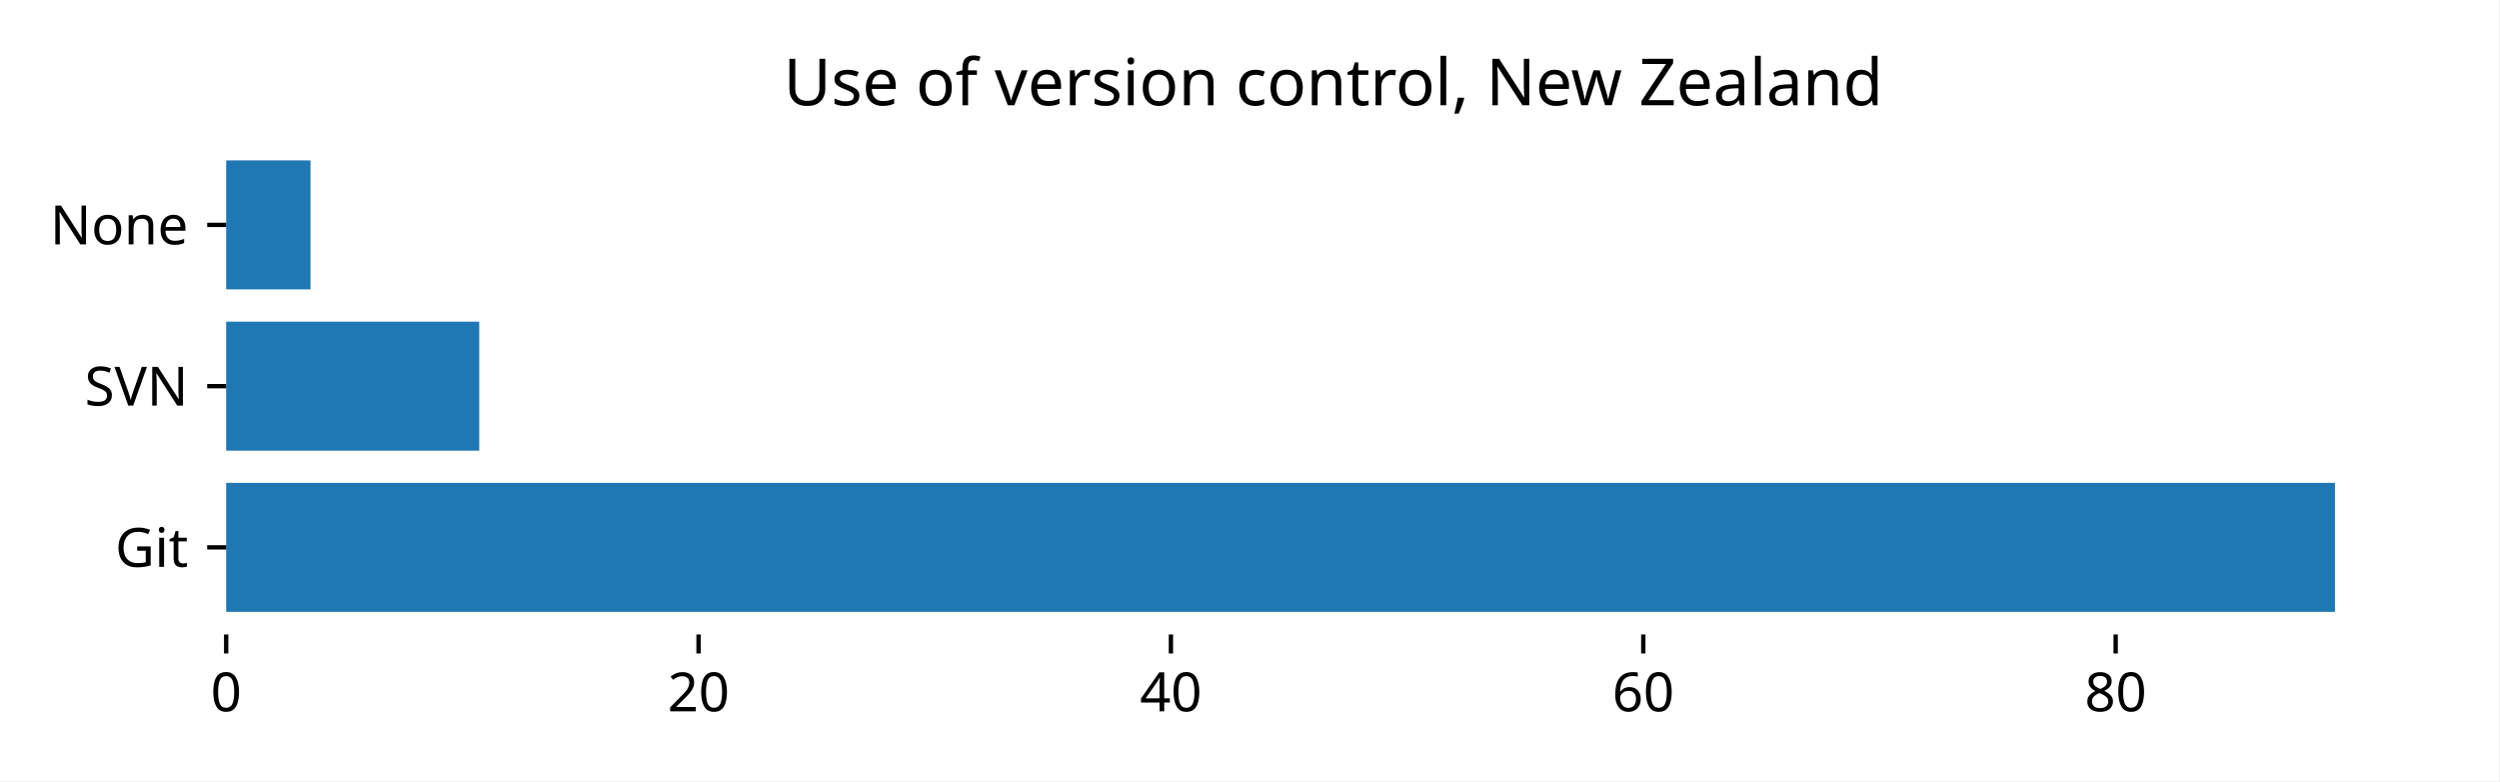
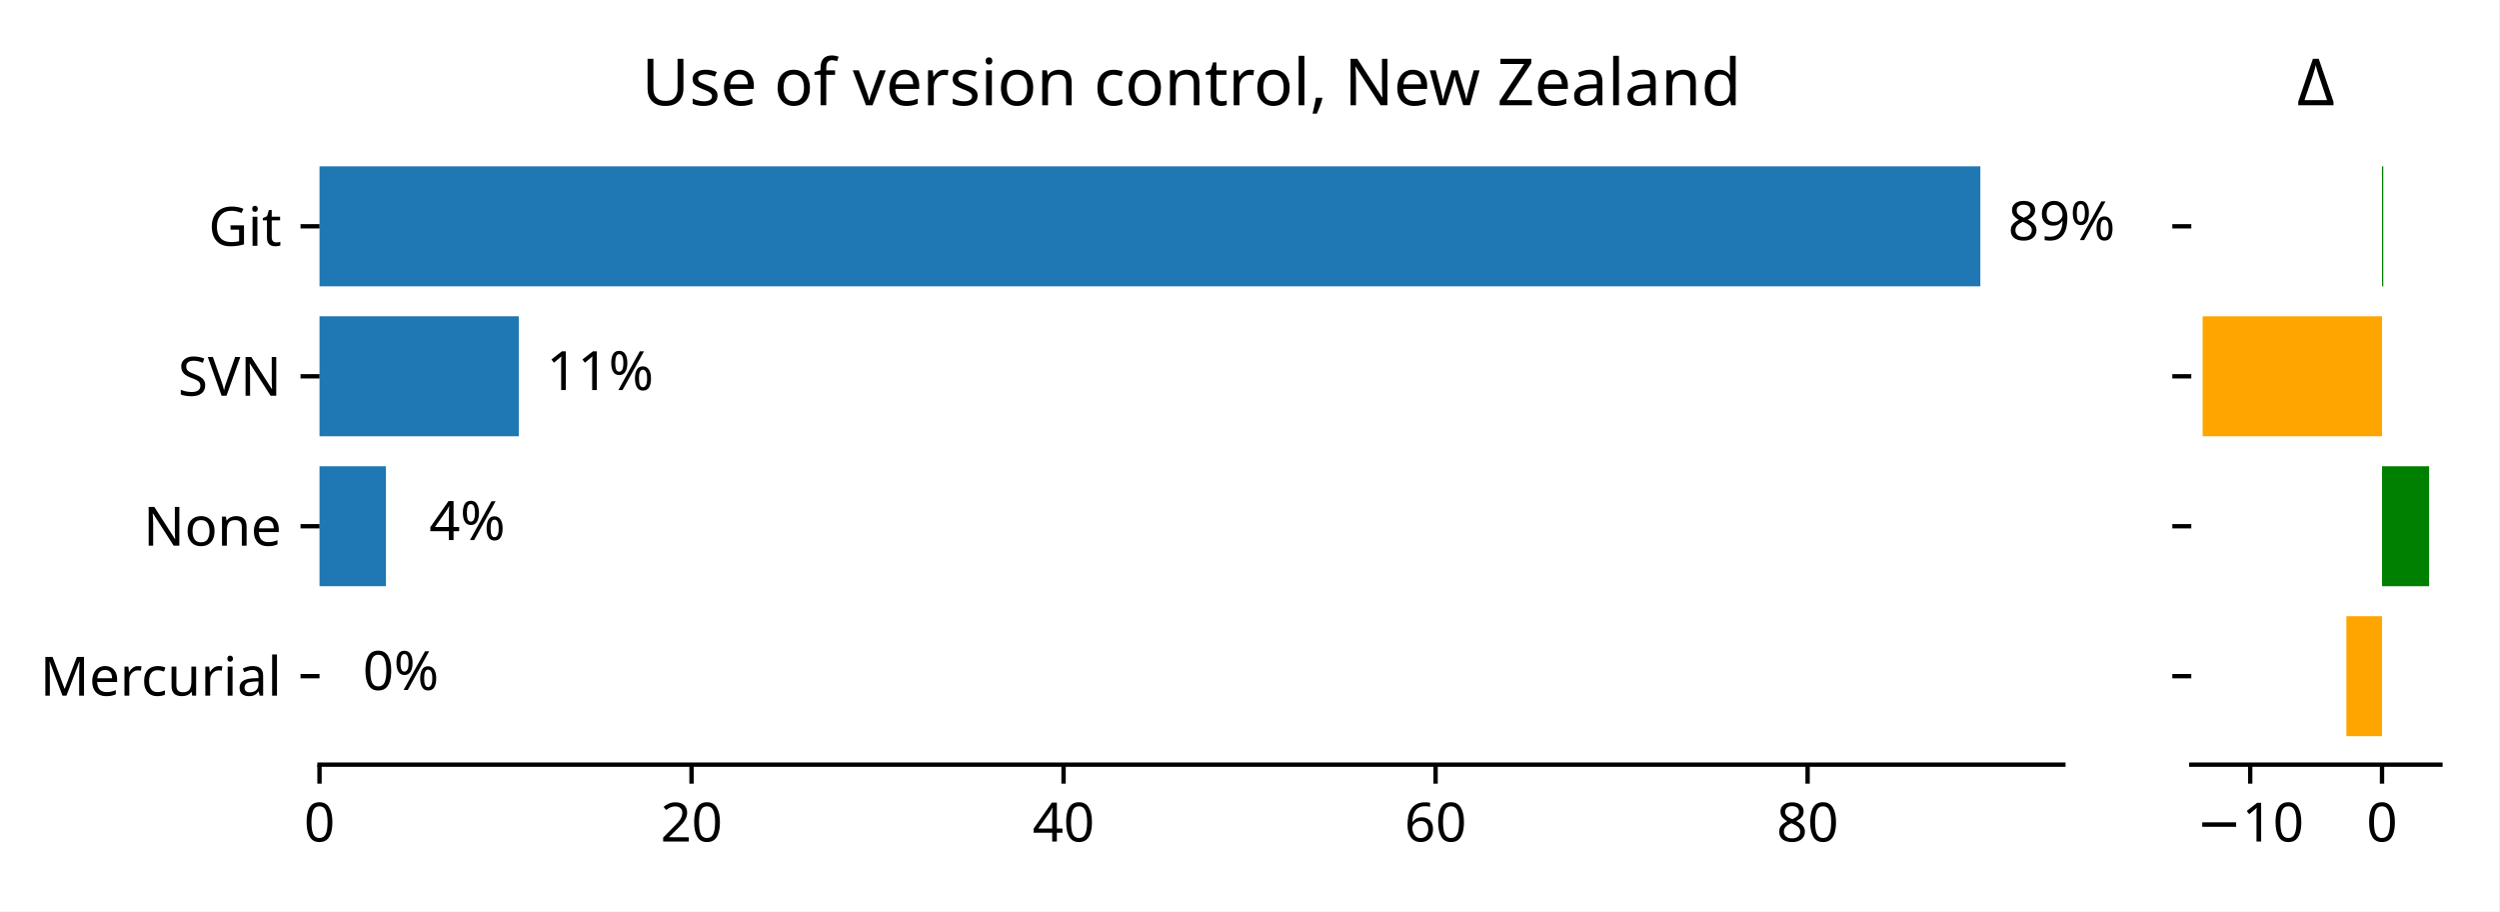
- <svg xmlns="http://www.w3.org/2000/svg" xmlns:xlink="http://www.w3.org/1999/xlink" width="460.8pt" height="144pt" viewBox="0 0 460.8 144" version="1.1">
+ <svg xmlns="http://www.w3.org/2000/svg" xmlns:xlink="http://www.w3.org/1999/xlink" width="460.8pt" height="168pt" viewBox="0 0 460.8 168" version="1.1">
  <defs>
    <style type="text/css">*{stroke-linejoin: round; stroke-linecap: butt}</style>
  </defs>
  <g id="figure_1">
    <g id="patch_1">
-       <path d="M 0 144  L 460.8 144  L 460.8 0  L 0 0  z " style="fill: #ffffff" />
+       <path d="M 0 168  L 460.8 168  L 460.8 0  L 0 0  z " style="fill: #ffffff" />
    </g>
    <g id="axes_1">
      <g id="patch_2">
-         <path d="M 41.705 116.942  L 450 116.942  L 450 25.408  L 41.705 25.408  z " style="fill: #ffffff" />
+         <path d="M 58.916 140.942  L 380.474 140.942  L 380.474 25.408  L 58.916 25.408  z " style="fill: #ffffff" />
      </g>
      <g id="patch_3">
-         <path d="M 41.705 112.782  L 430.557 112.782  L 430.557 89.006  L 41.705 89.006  z " clip-path="url(#p6437a5dadf)" style="fill: #1f77b4" />
+         <path d="M 58.916 135.691  L 58.916 135.691  L 58.916 113.579  L 58.916 113.579  z " clip-path="url(#p20fe9278bc)" style="fill: #1f77b4" />
      </g>
      <g id="patch_4">
-         <path d="M 41.705 83.063  L 88.367 83.063  L 88.367 59.288  L 41.705 59.288  z " clip-path="url(#p6437a5dadf)" style="fill: #1f77b4" />
+         <path d="M 58.916 108.051  L 71.165 108.051  L 71.165 85.939  L 58.916 85.939  z " clip-path="url(#p20fe9278bc)" style="fill: #1f77b4" />
      </g>
      <g id="patch_5">
-         <path d="M 41.705 53.344  L 57.259 53.344  L 57.259 29.569  L 41.705 29.569  z " clip-path="url(#p6437a5dadf)" style="fill: #1f77b4" />
+         <path d="M 58.916 80.411  L 95.665 80.411  L 95.665 58.299  L 58.916 58.299  z " clip-path="url(#p20fe9278bc)" style="fill: #1f77b4" />
+       </g>
+       <g id="patch_6">
+         <path d="M 58.916 52.771  L 365.162 52.771  L 365.162 30.66  L 58.916 30.66  z " clip-path="url(#p20fe9278bc)" style="fill: #1f77b4" />
      </g>
      <g id="matplotlib.axis_1">
        <g id="xtick_1">
          <g id="line2d_1">
            <defs>
              <path id="m4c99cd72f3" d="M 0 0  L 0 3.5  " style="stroke: #000000; stroke-width: 0.8" />
            </defs>
            <g>
-               <use xlink:href="#m4c99cd72f3" x="41.705" y="116.942" style="stroke: #000000; stroke-width: 0.8" />
+               <use xlink:href="#m4c99cd72f3" x="58.916" y="140.942" style="stroke: #000000; stroke-width: 0.8" />
            </g>
          </g>
          <g id="text_1">
-             <text style="font: 10px 'sans-serif'; text-anchor: middle" x="41.705" y="131.116" transform="rotate(-0, 41.70469, 131.1156)">0</text>
+             <text style="font: 10px 'sans-serif'; text-anchor: middle" x="58.916" y="155.116" transform="rotate(-0, 58.91562, 155.1156)">0</text>
          </g>
        </g>
        <g id="xtick_2">
          <g id="line2d_2">
            <g>
-               <use xlink:href="#m4c99cd72f3" x="128.808" y="116.942" style="stroke: #000000; stroke-width: 0.8" />
+               <use xlink:href="#m4c99cd72f3" x="127.515" y="140.942" style="stroke: #000000; stroke-width: 0.8" />
            </g>
          </g>
          <g id="text_2">
-             <text style="font: 10px 'sans-serif'; text-anchor: middle" x="128.808" y="131.116" transform="rotate(-0, 128.8077, 131.1156)">20</text>
+             <text style="font: 10px 'sans-serif'; text-anchor: middle" x="127.515" y="155.116" transform="rotate(-0, 127.5148, 155.1156)">20</text>
          </g>
        </g>
        <g id="xtick_3">
          <g id="line2d_3">
            <g>
-               <use xlink:href="#m4c99cd72f3" x="215.911" y="116.942" style="stroke: #000000; stroke-width: 0.8" />
+               <use xlink:href="#m4c99cd72f3" x="196.114" y="140.942" style="stroke: #000000; stroke-width: 0.8" />
            </g>
          </g>
          <g id="text_3">
-             <text style="font: 10px 'sans-serif'; text-anchor: middle" x="215.911" y="131.116" transform="rotate(-0, 215.9107, 131.1156)">40</text>
+             <text style="font: 10px 'sans-serif'; text-anchor: middle" x="196.114" y="155.116" transform="rotate(-0, 196.114, 155.1156)">40</text>
          </g>
        </g>
        <g id="xtick_4">
          <g id="line2d_4">
            <g>
-               <use xlink:href="#m4c99cd72f3" x="303.014" y="116.942" style="stroke: #000000; stroke-width: 0.8" />
+               <use xlink:href="#m4c99cd72f3" x="264.713" y="140.942" style="stroke: #000000; stroke-width: 0.8" />
            </g>
          </g>
          <g id="text_4">
-             <text style="font: 10px 'sans-serif'; text-anchor: middle" x="303.014" y="131.116" transform="rotate(-0, 303.0137, 131.1156)">60</text>
+             <text style="font: 10px 'sans-serif'; text-anchor: middle" x="264.713" y="155.116" transform="rotate(-0, 264.7131, 155.1156)">60</text>
          </g>
        </g>
        <g id="xtick_5">
          <g id="line2d_5">
            <g>
-               <use xlink:href="#m4c99cd72f3" x="390.117" y="116.942" style="stroke: #000000; stroke-width: 0.8" />
+               <use xlink:href="#m4c99cd72f3" x="333.312" y="140.942" style="stroke: #000000; stroke-width: 0.8" />
            </g>
          </g>
          <g id="text_5">
-             <text style="font: 10px 'sans-serif'; text-anchor: middle" x="390.117" y="131.116" transform="rotate(-0, 390.1167, 131.1156)">80</text>
+             <text style="font: 10px 'sans-serif'; text-anchor: middle" x="333.312" y="155.116" transform="rotate(-0, 333.3123, 155.1156)">80</text>
          </g>
        </g>
      </g>
      <g id="matplotlib.axis_2">
        <g id="ytick_1">
          <g id="line2d_6">
            <defs>
              <path id="m8e343aef83" d="M 0 0  L -3.5 0  " style="stroke: #000000; stroke-width: 0.8" />
            </defs>
            <g>
-               <use xlink:href="#m8e343aef83" x="41.705" y="100.894" style="stroke: #000000; stroke-width: 0.8" />
+               <use xlink:href="#m8e343aef83" x="58.916" y="124.635" style="stroke: #000000; stroke-width: 0.8" />
            </g>
          </g>
          <g id="text_6">
-             <text style="font: 10px 'sans-serif'; text-anchor: end" x="34.705" y="104.481" transform="rotate(-0, 34.70469, 104.4807)">Git</text>
+             <text style="font: 10px 'sans-serif'; text-anchor: end" x="51.916" y="128.221" transform="rotate(-0, 51.91562, 128.2215)">Mercurial</text>
          </g>
        </g>
        <g id="ytick_2">
          <g id="line2d_7">
            <g>
-               <use xlink:href="#m8e343aef83" x="41.705" y="71.175" style="stroke: #000000; stroke-width: 0.8" />
+               <use xlink:href="#m8e343aef83" x="58.916" y="96.995" style="stroke: #000000; stroke-width: 0.8" />
            </g>
          </g>
          <g id="text_7">
-             <text style="font: 10px 'sans-serif'; text-anchor: end" x="34.705" y="74.762" transform="rotate(-0, 34.70469, 74.76188)">SVN</text>
+             <text style="font: 10px 'sans-serif'; text-anchor: end" x="51.916" y="100.582" transform="rotate(-0, 51.91562, 100.5817)">None</text>
          </g>
        </g>
        <g id="ytick_3">
          <g id="line2d_8">
            <g>
-               <use xlink:href="#m8e343aef83" x="41.705" y="41.456" style="stroke: #000000; stroke-width: 0.8" />
+               <use xlink:href="#m8e343aef83" x="58.916" y="69.355" style="stroke: #000000; stroke-width: 0.8" />
            </g>
          </g>
          <g id="text_8">
-             <text style="font: 10px 'sans-serif'; text-anchor: end" x="34.705" y="45.043" transform="rotate(-0, 34.70469, 45.04302)">None</text>
-           </g>
-         </g>
-       </g>
-       <g id="text_9">
-         <text style="font: 12px 'sans-serif'; text-anchor: middle" x="245.852" y="19.408" transform="rotate(-0, 245.8523, 19.40812)">Use of version control, New Zealand</text>
+             <text style="font: 10px 'sans-serif'; text-anchor: end" x="51.916" y="72.942" transform="rotate(-0, 51.91562, 72.94201)">SVN</text>
+           </g>
+         </g>
+         <g id="ytick_4">
+           <g id="line2d_9">
+             <g>
+               <use xlink:href="#m8e343aef83" x="58.916" y="41.716" style="stroke: #000000; stroke-width: 0.8" />
+             </g>
+           </g>
+           <g id="text_9">
+             <text style="font: 10px 'sans-serif'; text-anchor: end" x="51.916" y="45.302" transform="rotate(-0, 51.91562, 45.30228)">Git</text>
+           </g>
+         </g>
+       </g>
+       <g id="patch_7">
+         <path d="M 58.916 140.942  L 380.474 140.942  " style="fill: none; stroke: #000000; stroke-width: 0.8; stroke-linejoin: miter; stroke-linecap: square" />
+       </g>
+       <g id="text_10">
+         <text style="font: 10px 'sans-serif'; text-anchor: middle" x="73.916" y="127.179" transform="rotate(-0, 73.91563, 127.1793)">0%</text>
+       </g>
+       <g id="text_11">
+         <text style="font: 10px 'sans-serif'; text-anchor: middle" x="86.165" y="99.54" transform="rotate(-0, 86.16548, 99.53955)">4%</text>
+       </g>
+       <g id="text_12">
+         <text style="font: 10px 'sans-serif'; text-anchor: middle" x="110.665" y="71.9" transform="rotate(-0, 110.6652, 71.89982)">11%</text>
+       </g>
+       <g id="text_13">
+         <text style="font: 10px 'sans-serif'; text-anchor: middle" x="380.162" y="44.26" transform="rotate(-0, 380.1619, 44.2601)">89%</text>
+       </g>
+       <g id="text_14">
+         <text style="font: 12px 'sans-serif'; text-anchor: middle" x="219.695" y="19.408" transform="rotate(-0, 219.6949, 19.40812)">Use of version control, New Zealand</text>
+       </g>
+     </g>
+     <g id="axes_2">
+       <g id="patch_8">
+         <path d="M 404.063 140.942  L 450 140.942  L 450 25.408  L 404.063 25.408  z " style="fill: #ffffff" />
+       </g>
+       <g id="patch_9">
+         <path d="M 439.231 135.691  L 432.662 135.691  L 432.662 113.579  L 439.231 113.579  z " clip-path="url(#p19137d8cf6)" style="fill: #ffa500" />
+       </g>
+       <g id="patch_10">
+         <path d="M 439.231 108.051  L 447.912 108.051  L 447.912 85.939  L 439.231 85.939  z " clip-path="url(#p19137d8cf6)" style="fill: #008000" />
+       </g>
+       <g id="patch_11">
+         <path d="M 439.231 80.411  L 406.151 80.411  L 406.151 58.299  L 439.231 58.299  z " clip-path="url(#p19137d8cf6)" style="fill: #ffa500" />
+       </g>
+       <g id="patch_12">
+         <path d="M 439.231 52.771  L 439.466 52.771  L 439.466 30.66  L 439.231 30.66  z " clip-path="url(#p19137d8cf6)" style="fill: #008000" />
+       </g>
+       <g id="matplotlib.axis_3">
+         <g id="xtick_6">
+           <g id="line2d_10">
+             <g>
+               <use xlink:href="#m4c99cd72f3" x="414.926" y="140.942" style="stroke: #000000; stroke-width: 0.8" />
+             </g>
+           </g>
+           <g id="text_15">
+             <text style="font: 10px 'sans-serif'; text-anchor: middle" x="414.926" y="155.116" transform="rotate(-0, 414.9256, 155.1156)">−10</text>
+           </g>
+         </g>
+         <g id="xtick_7">
+           <g id="line2d_11">
+             <g>
+               <use xlink:href="#m4c99cd72f3" x="439.231" y="140.942" style="stroke: #000000; stroke-width: 0.8" />
+             </g>
+           </g>
+           <g id="text_16">
+             <text style="font: 10px 'sans-serif'; text-anchor: middle" x="439.231" y="155.116" transform="rotate(-0, 439.2313, 155.1156)">0</text>
+           </g>
+         </g>
+       </g>
+       <g id="matplotlib.axis_4">
+         <g id="ytick_5">
+           <g id="line2d_12">
+             <g>
+               <use xlink:href="#m8e343aef83" x="404.063" y="124.635" style="stroke: #000000; stroke-width: 0.8" />
+             </g>
+           </g>
+         </g>
+         <g id="ytick_6">
+           <g id="line2d_13">
+             <g>
+               <use xlink:href="#m8e343aef83" x="404.063" y="96.995" style="stroke: #000000; stroke-width: 0.8" />
+             </g>
+           </g>
+         </g>
+         <g id="ytick_7">
+           <g id="line2d_14">
+             <g>
+               <use xlink:href="#m8e343aef83" x="404.063" y="69.355" style="stroke: #000000; stroke-width: 0.8" />
+             </g>
+           </g>
+         </g>
+         <g id="ytick_8">
+           <g id="line2d_15">
+             <g>
+               <use xlink:href="#m8e343aef83" x="404.063" y="41.716" style="stroke: #000000; stroke-width: 0.8" />
+             </g>
+           </g>
+         </g>
+       </g>
+       <g id="patch_13">
+         <path d="M 404.063 140.942  L 450 140.942  " style="fill: none; stroke: #000000; stroke-width: 0.8; stroke-linejoin: miter; stroke-linecap: square" />
+       </g>
+       <g id="text_17">
+         <text style="font: 12px 'sans-serif'; text-anchor: middle" x="427.032" y="19.408" transform="rotate(-0, 427.0315, 19.40812)">Δ</text>
      </g>
    </g>
  </g>
  <defs>
-     <clipPath id="p6437a5dadf">
-       <rect x="41.705" y="25.408" width="408.295" height="91.534" />
+     <clipPath id="p20fe9278bc">
+       <rect x="58.916" y="25.408" width="321.559" height="115.534" />
+     </clipPath>
+     <clipPath id="p19137d8cf6">
+       <rect x="404.063" y="25.408" width="45.937" height="115.534" />
    </clipPath>
  </defs>
</svg>
